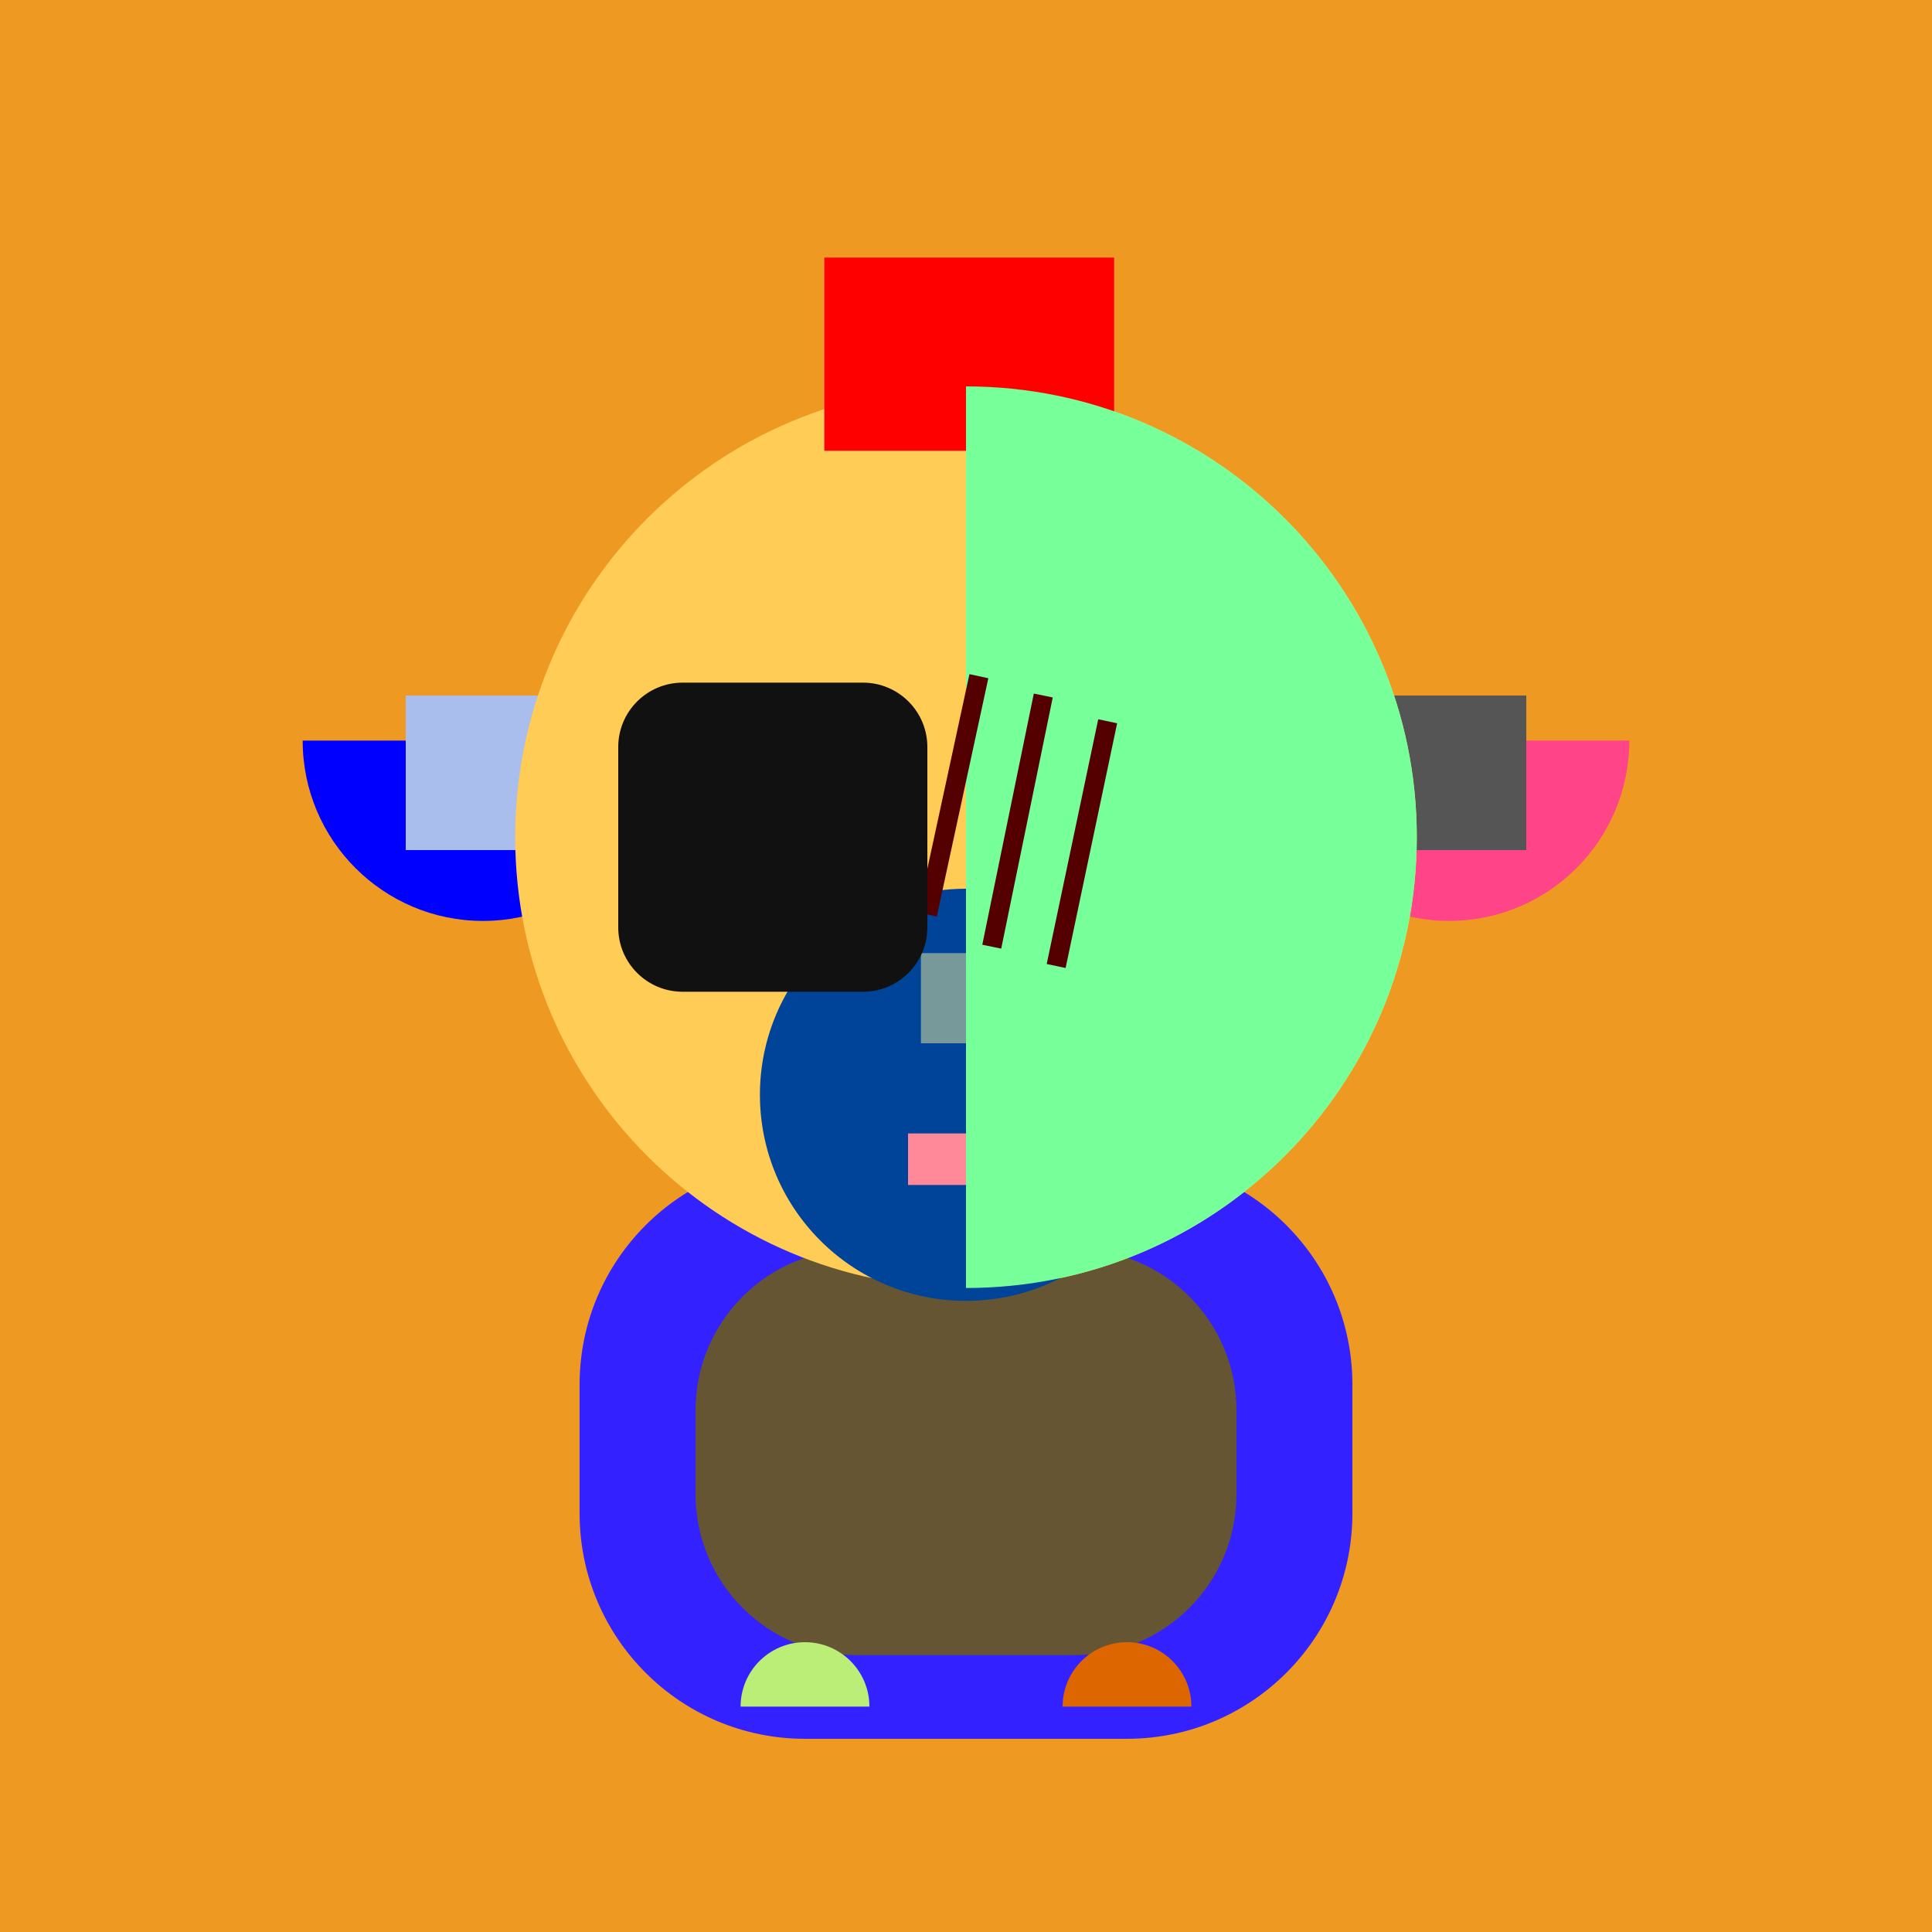
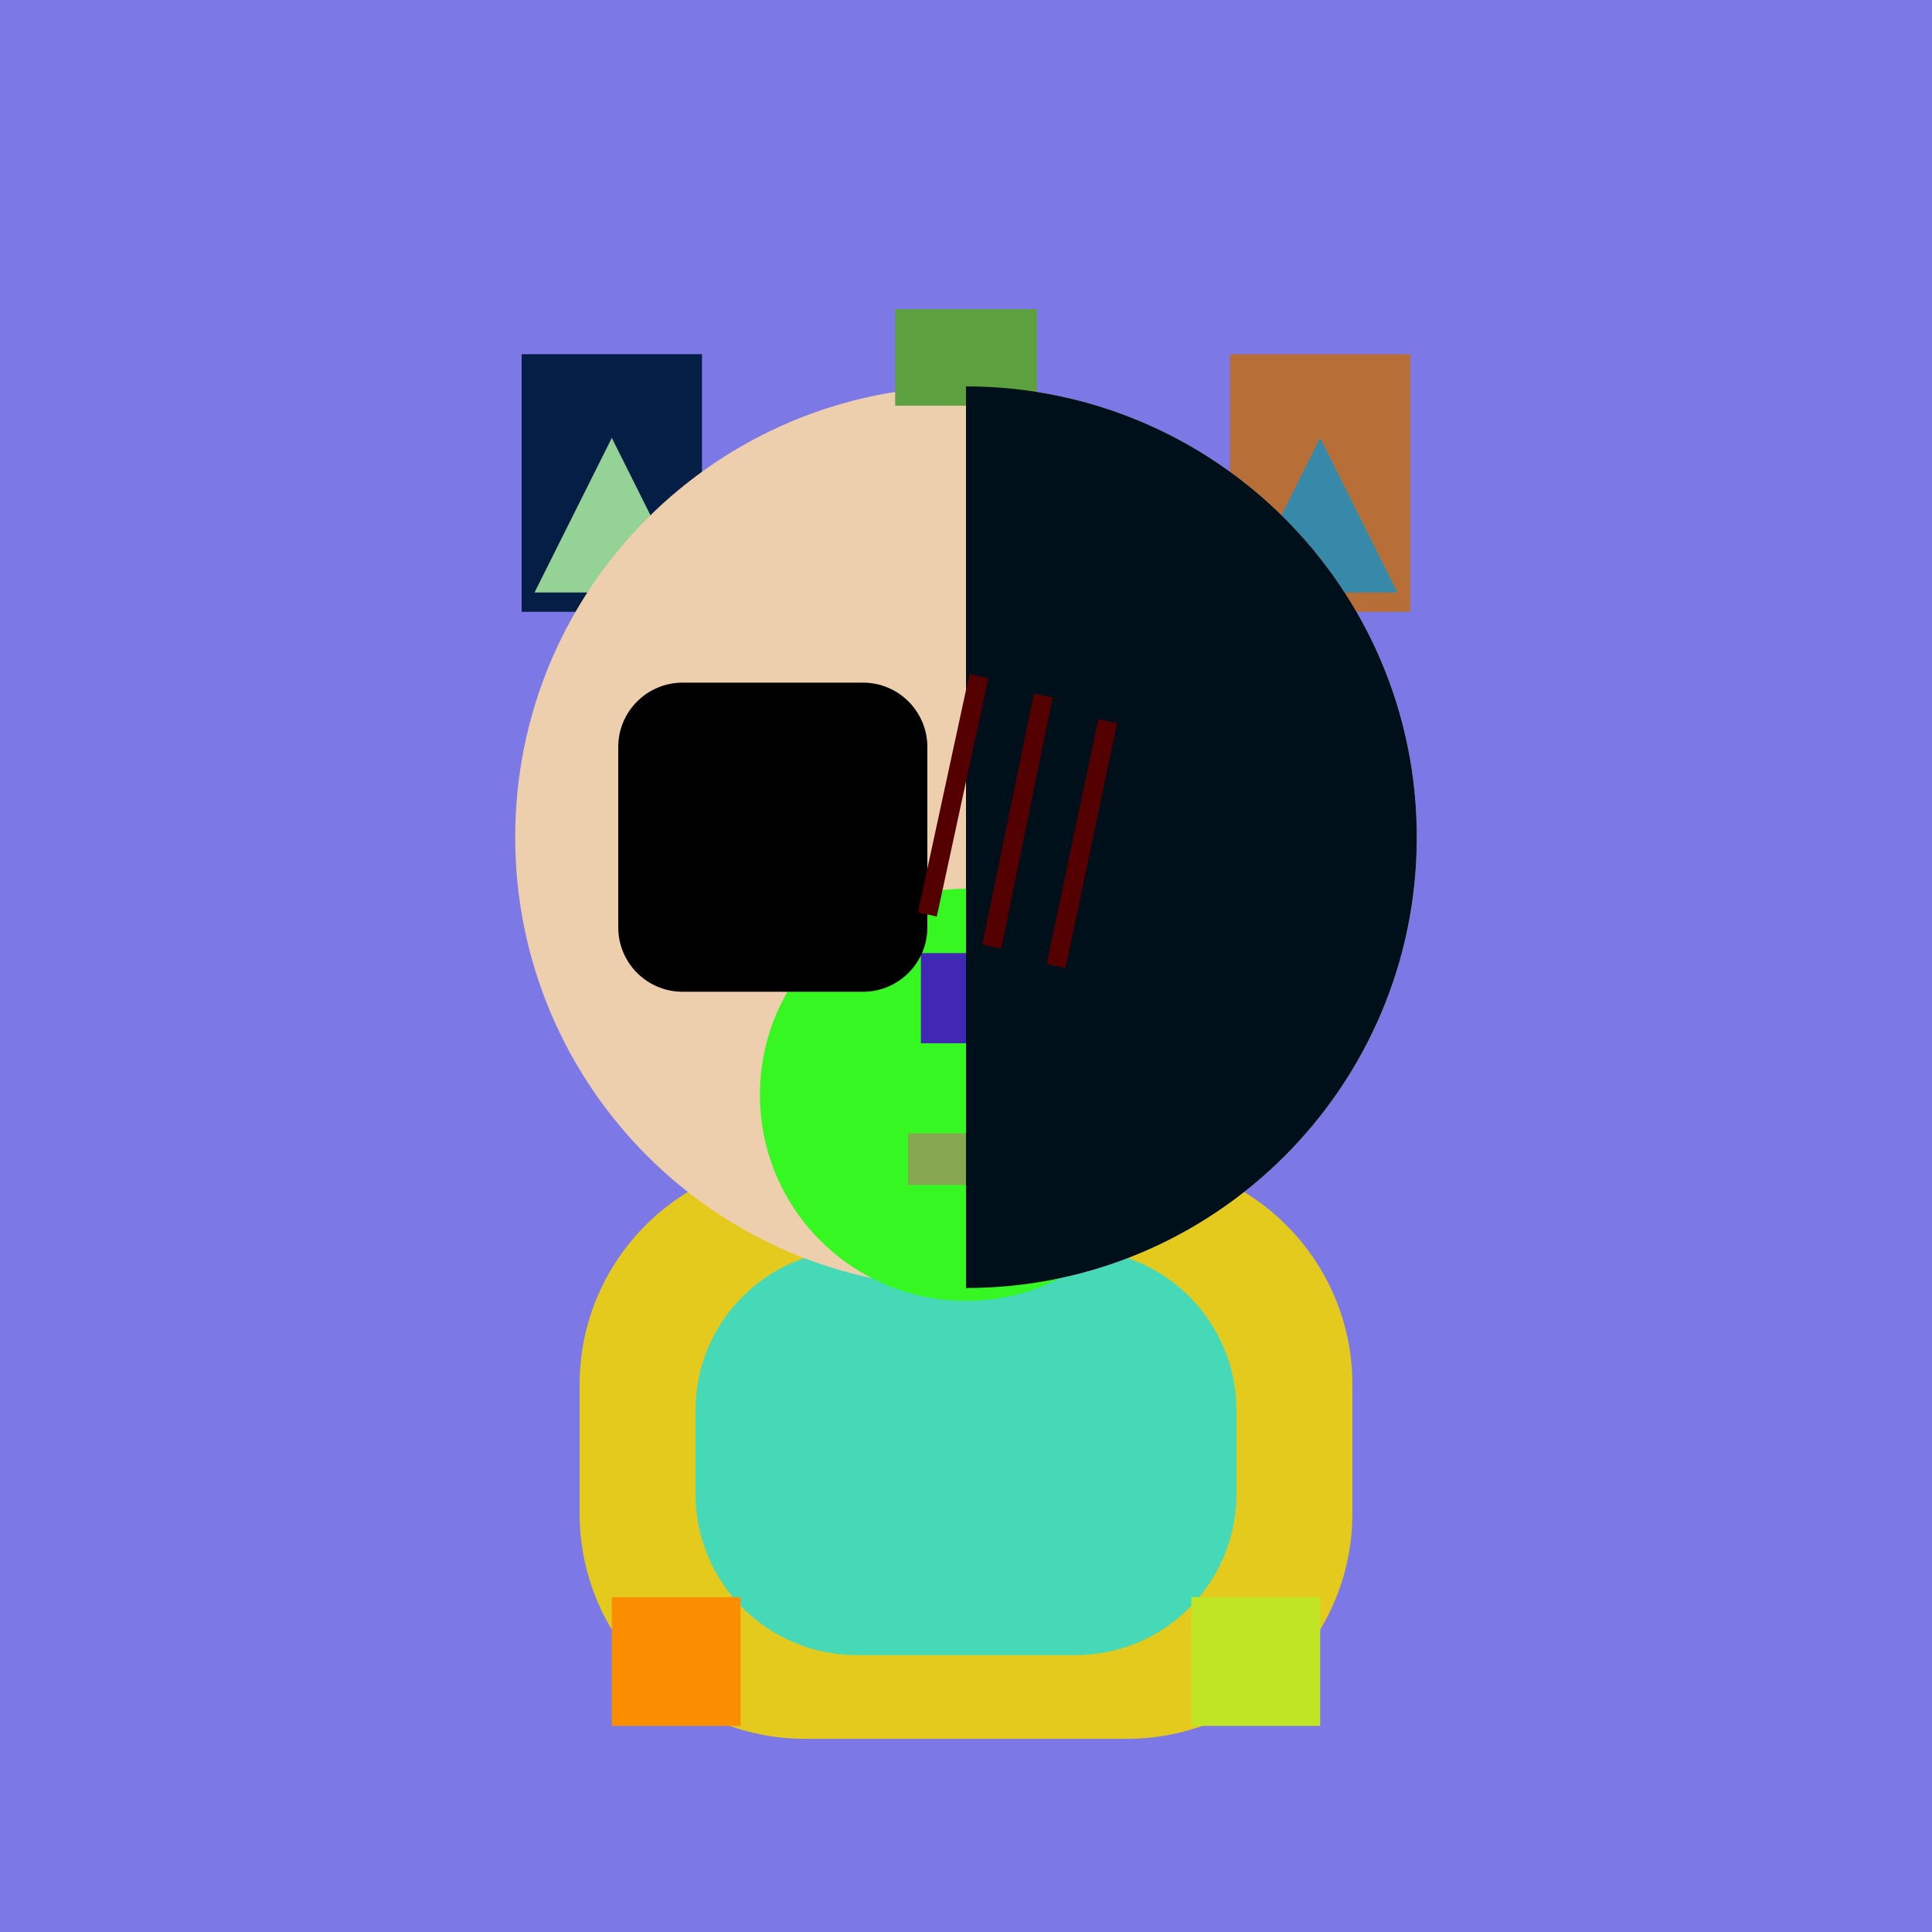
<svg xmlns="http://www.w3.org/2000/svg" viewBox="0 0 300 300">
-   <rect width="100%" height="100%" fill="#EE9922" />
-   <rect x="90" y="180" width="120" height="90" rx="35" fill="#3322FF" />
-   <path d="M 47 115 A 28 28 0 0 0 103 115 L 75 115 Z" fill="#0000FF" />
-   <path d="M 197 115 A 28 28 0 0 0 253 115 L 225 115 Z" fill="#FF4488" />
-   <rect x="63" y="108" width="24" height="24" fill="#AABEEE" />
-   <rect x="213" y="108" width="24" height="24" fill="#555555" />
-   <rect x="108" y="194" width="84" height="63" rx="25" fill="#665533" />
-   <circle cx="150" cy="130" r="70" fill="#FFCC55" />
-   <rect x="128" y="40" width="45" height="30" fill="#FF0000" />
-   <rect x="102" y="112" width="36" height="36" fill="#888888" />
-   <rect x="162" y="112" width="36" height="36" fill="#777777" />
-   <polygon points="120,122 112,138 128,138" fill="#336677" />
-   <polygon points="180,122 172,138 188,138" fill="#FFDD11" />
-   <circle cx="150" cy="170" r="32" fill="#004499" />
-   <rect x="143" y="148" width="14" height="14" fill="#779999" />
-   <rect x="141" y="176" width="18" height="8" fill="#FF8899" />
-   <path d="M 150 60 A 70 70 0 0 1 150 200 L 150 130 Z" fill="#77FF99" />
+   <rect width="300" height="300" fill="#7c79e6" />
+   <rect x="90" y="180" width="120" height="90" rx="35" fill="#e4ca1d" />
+   <rect x="81" y="55" width="28" height="40" fill="#041e46" />
+   <rect x="191" y="55" width="28" height="40" fill="#b76f37" />
+   <polygon points="95,68 83,92 107,92" fill="#94d296" />
+   <polygon points="205,68 193,92 217,92" fill="#3789a9" />
+   <rect x="108" y="194" width="84" height="63" rx="25" fill="#46d9b8" />
+   <circle cx="150" cy="130" r="70" fill="#edcead" />
+   <rect x="139" y="48" width="22" height="15" fill="#5ca040" />
+   <circle cx="120" cy="130" r="18" fill="#4eb91e" />
+   <circle cx="180" cy="130" r="18" fill="#343f16" />
+   <rect x="116" y="126" width="8" height="8" fill="#fce132" />
+   <rect x="176" y="126" width="8" height="8" fill="#e9a3da" />
+   <circle cx="150" cy="170" r="32" fill="#36f722" />
+   <rect x="143" y="148" width="14" height="14" fill="#4128b4" />
+   <rect x="141" y="176" width="18" height="8" fill="#86a650" />
+   <rect x="96" y="106" width="48" height="48" rx="10" ry="10" fill="#000" />
+   <path d="M 150 60 A 70 70 0 0 1 150 200 L 150 130 Z" fill="#00101a" />
  <path d="M 152 105 L 144 142" stroke="#550000" stroke-width="3" />
  <path d="M 162 108 L 154 147" stroke="#550000" stroke-width="3" />
  <path d="M 172 112 L 164 150" stroke="#550000" stroke-width="3" />
-   <rect x="96" y="106" width="48" height="48" rx="10" ry="10" fill="#111111" />
-   <path d="M 115 265 A 10 10 0 0 1 135 265 L 125 265 Z" fill="#BBEE77" />
-   <path d="M 165 265 A 10 10 0 0 1 185 265 L 175 265 Z" fill="#DD6600" />
+   <rect x="95" y="248" width="20" height="20" fill="#fb8d01" />
+   <rect x="185" y="248" width="20" height="20" fill="#bfe524" />
</svg>
